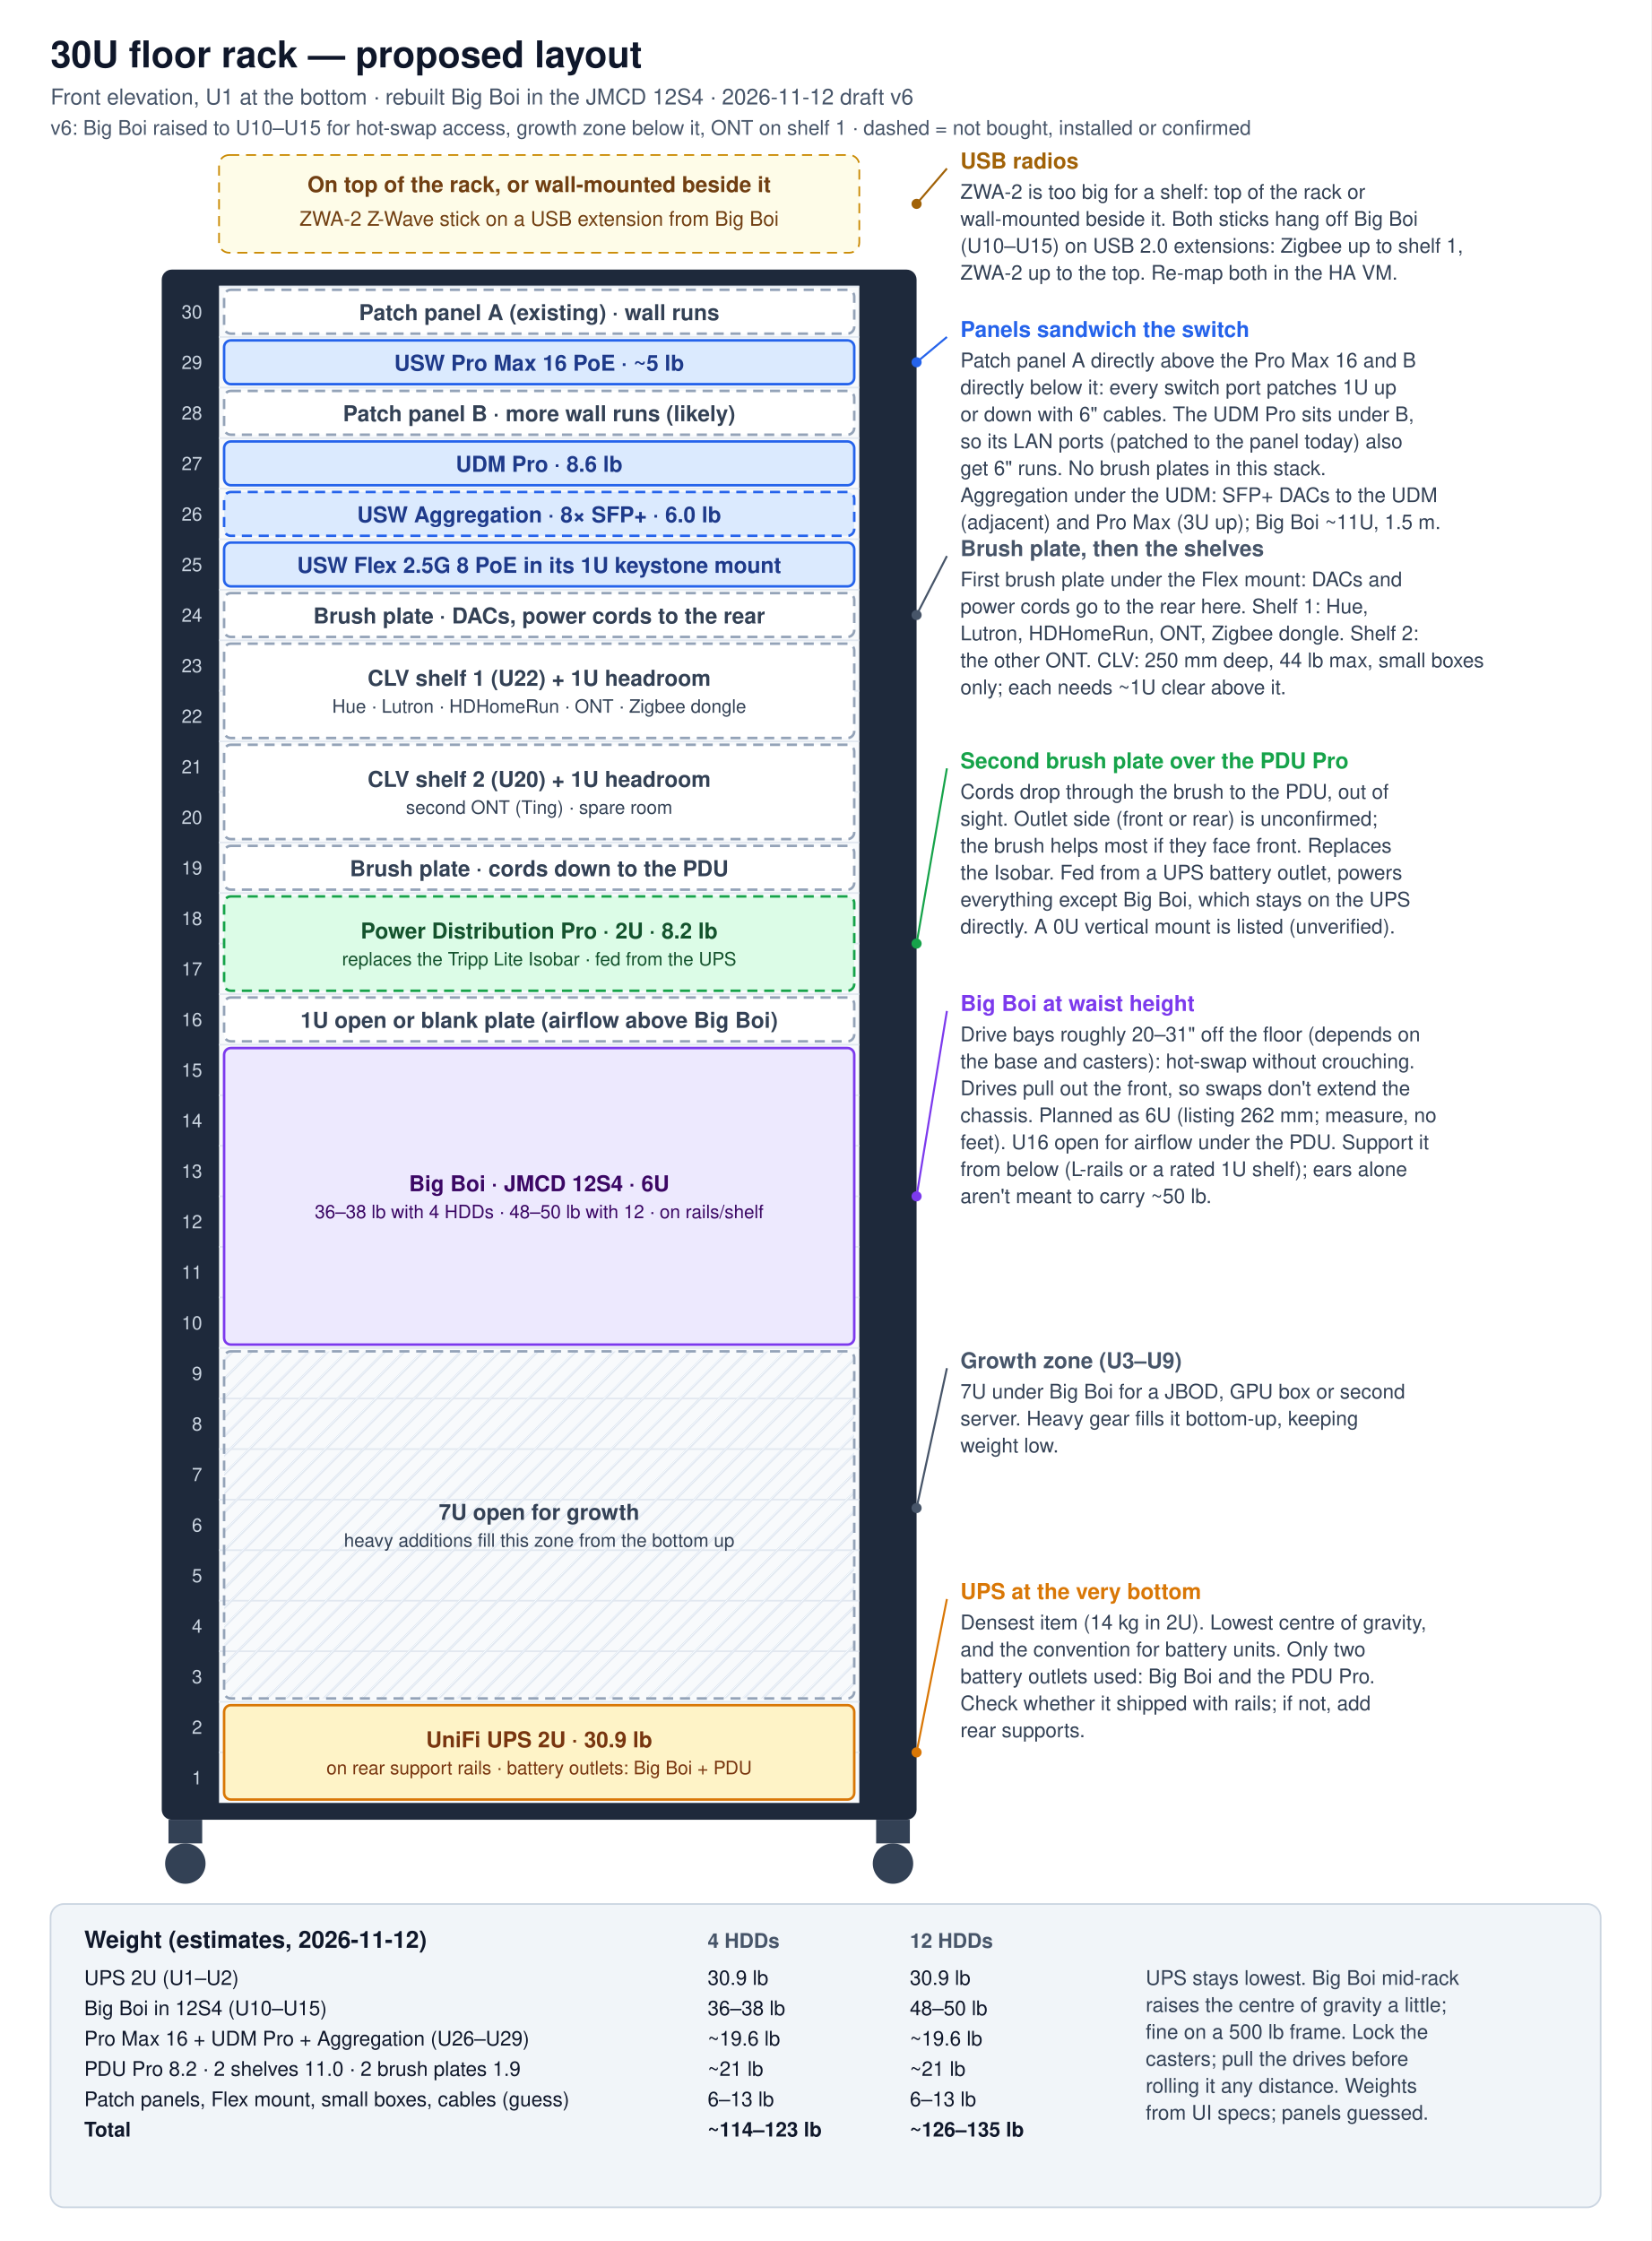
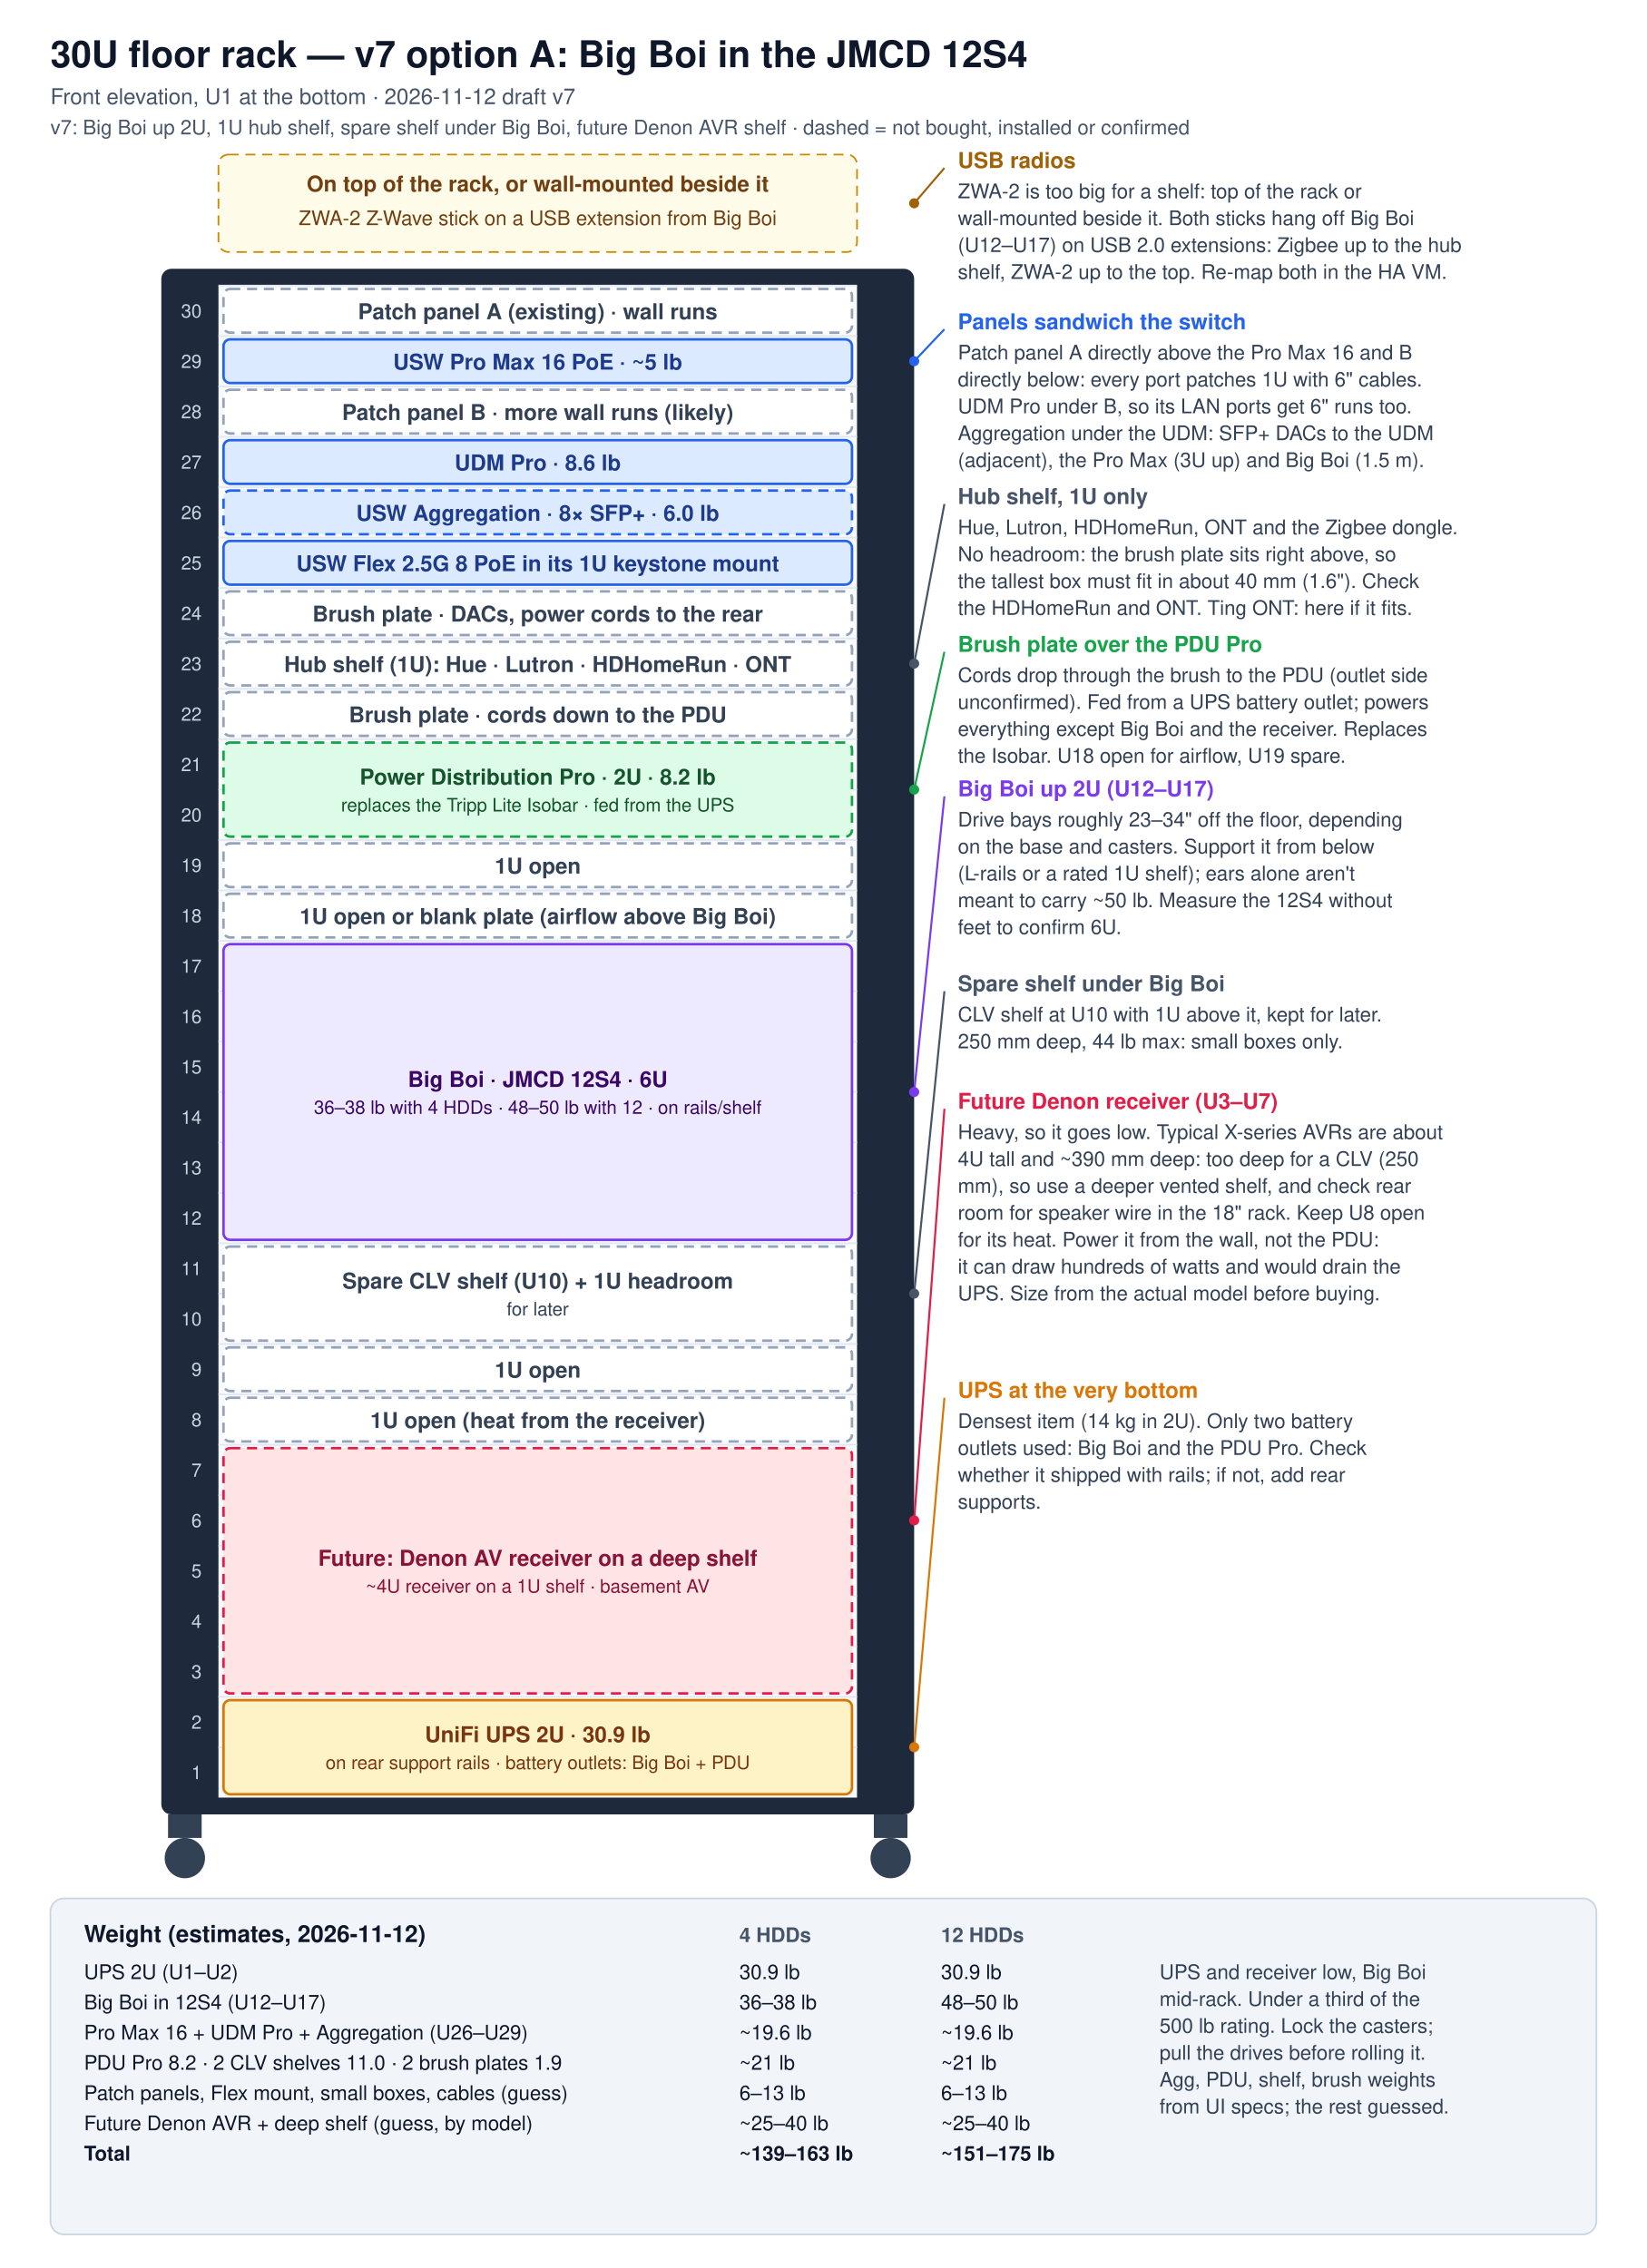
- <svg xmlns="http://www.w3.org/2000/svg" viewBox="0 0 980 1330" width="980" height="1330" font-family="-apple-system, system-ui, Segoe UI, Helvetica, Arial, sans-serif">
+ <svg xmlns="http://www.w3.org/2000/svg" viewBox="0 0 980 1350" width="980" height="1350" font-family="-apple-system, system-ui, Segoe UI, Helvetica, Arial, sans-serif">
  <defs>
    <pattern id="hatch" width="8" height="8" patternUnits="userSpaceOnUse" patternTransform="rotate(45)">
      <line x1="0" y1="0" x2="0" y2="8" stroke="#e2e8f0" stroke-width="3" />
    </pattern>
  </defs>
-   <rect width="980" height="1330" fill="#ffffff" />
-   <text x="30" y="40" font-size="22" font-weight="700" fill="#0f172a">30U floor rack — proposed layout</text>
-   <text x="30" y="62" font-size="13" fill="#475569">Front elevation, U1 at the bottom · rebuilt Big Boi in the JMCD 12S4 · 2026-11-12 draft v6</text>
-   <text x="30" y="80" font-size="12" fill="#475569">v6: Big Boi raised to U10–U15 for hot-swap access, growth zone below it, ONT on shelf 1 · dashed = not bought, installed or confirmed</text>
+   <rect width="980" height="1350" fill="#ffffff" />
+   <text x="30" y="40" font-size="22" font-weight="700" fill="#0f172a">30U floor rack — v7 option A: Big Boi in the JMCD 12S4</text>
+   <text x="30" y="62" font-size="13" fill="#475569">Front elevation, U1 at the bottom · 2026-11-12 draft v7</text>
+   <text x="30" y="80" font-size="12" fill="#475569">v7: Big Boi up 2U, 1U hub shelf, spare shelf under Big Boi, future Denon AVR shelf · dashed = not bought, installed or confirmed</text>
  <rect x="130" y="92" width="380" height="58" rx="6" fill="#fefce8" stroke="#ca8a04" stroke-dasharray="6 4" />
  <text x="320" y="114" font-size="13" font-weight="700" fill="#713f12" text-anchor="middle">On top of the rack, or wall-mounted beside it</text>
  <text x="320" y="134" font-size="12" fill="#713f12" text-anchor="middle">ZWA-2 Z-Wave stick on a USB extension from Big Boi</text>
  <rect x="96" y="160" width="448" height="920" rx="6" fill="#1e293b" />
  <rect x="130" y="170" width="380" height="900" fill="#f8fafc" />
  <text x="120" y="1059" font-size="11" fill="#cbd5e1" text-anchor="end">1</text>
  <line x1="130" y1="1040" x2="510" y2="1040" stroke="#e2e8f0" />
  <text x="120" y="1029" font-size="11" fill="#cbd5e1" text-anchor="end">2</text>
  <line x1="130" y1="1010" x2="510" y2="1010" stroke="#e2e8f0" />
  <text x="120" y="999" font-size="11" fill="#cbd5e1" text-anchor="end">3</text>
  <line x1="130" y1="980" x2="510" y2="980" stroke="#e2e8f0" />
  <text x="120" y="969" font-size="11" fill="#cbd5e1" text-anchor="end">4</text>
  <line x1="130" y1="950" x2="510" y2="950" stroke="#e2e8f0" />
  <text x="120" y="939" font-size="11" fill="#cbd5e1" text-anchor="end">5</text>
  <line x1="130" y1="920" x2="510" y2="920" stroke="#e2e8f0" />
  <text x="120" y="909" font-size="11" fill="#cbd5e1" text-anchor="end">6</text>
  <line x1="130" y1="890" x2="510" y2="890" stroke="#e2e8f0" />
  <text x="120" y="879" font-size="11" fill="#cbd5e1" text-anchor="end">7</text>
  <line x1="130" y1="860" x2="510" y2="860" stroke="#e2e8f0" />
  <text x="120" y="849" font-size="11" fill="#cbd5e1" text-anchor="end">8</text>
  <line x1="130" y1="830" x2="510" y2="830" stroke="#e2e8f0" />
  <text x="120" y="819" font-size="11" fill="#cbd5e1" text-anchor="end">9</text>
  <line x1="130" y1="800" x2="510" y2="800" stroke="#e2e8f0" />
  <text x="120" y="789" font-size="11" fill="#cbd5e1" text-anchor="end">10</text>
  <line x1="130" y1="770" x2="510" y2="770" stroke="#e2e8f0" />
  <text x="120" y="759" font-size="11" fill="#cbd5e1" text-anchor="end">11</text>
  <line x1="130" y1="740" x2="510" y2="740" stroke="#e2e8f0" />
  <text x="120" y="729" font-size="11" fill="#cbd5e1" text-anchor="end">12</text>
  <line x1="130" y1="710" x2="510" y2="710" stroke="#e2e8f0" />
  <text x="120" y="699" font-size="11" fill="#cbd5e1" text-anchor="end">13</text>
  <line x1="130" y1="680" x2="510" y2="680" stroke="#e2e8f0" />
  <text x="120" y="669" font-size="11" fill="#cbd5e1" text-anchor="end">14</text>
  <line x1="130" y1="650" x2="510" y2="650" stroke="#e2e8f0" />
  <text x="120" y="639" font-size="11" fill="#cbd5e1" text-anchor="end">15</text>
  <line x1="130" y1="620" x2="510" y2="620" stroke="#e2e8f0" />
  <text x="120" y="609" font-size="11" fill="#cbd5e1" text-anchor="end">16</text>
  <line x1="130" y1="590" x2="510" y2="590" stroke="#e2e8f0" />
  <text x="120" y="579" font-size="11" fill="#cbd5e1" text-anchor="end">17</text>
  <line x1="130" y1="560" x2="510" y2="560" stroke="#e2e8f0" />
  <text x="120" y="549" font-size="11" fill="#cbd5e1" text-anchor="end">18</text>
  <line x1="130" y1="530" x2="510" y2="530" stroke="#e2e8f0" />
  <text x="120" y="519" font-size="11" fill="#cbd5e1" text-anchor="end">19</text>
  <line x1="130" y1="500" x2="510" y2="500" stroke="#e2e8f0" />
  <text x="120" y="489" font-size="11" fill="#cbd5e1" text-anchor="end">20</text>
  <line x1="130" y1="470" x2="510" y2="470" stroke="#e2e8f0" />
  <text x="120" y="459" font-size="11" fill="#cbd5e1" text-anchor="end">21</text>
  <line x1="130" y1="440" x2="510" y2="440" stroke="#e2e8f0" />
  <text x="120" y="429" font-size="11" fill="#cbd5e1" text-anchor="end">22</text>
  <line x1="130" y1="410" x2="510" y2="410" stroke="#e2e8f0" />
  <text x="120" y="399" font-size="11" fill="#cbd5e1" text-anchor="end">23</text>
  <line x1="130" y1="380" x2="510" y2="380" stroke="#e2e8f0" />
  <text x="120" y="369" font-size="11" fill="#cbd5e1" text-anchor="end">24</text>
  <line x1="130" y1="350" x2="510" y2="350" stroke="#e2e8f0" />
  <text x="120" y="339" font-size="11" fill="#cbd5e1" text-anchor="end">25</text>
  <line x1="130" y1="320" x2="510" y2="320" stroke="#e2e8f0" />
  <text x="120" y="309" font-size="11" fill="#cbd5e1" text-anchor="end">26</text>
  <line x1="130" y1="290" x2="510" y2="290" stroke="#e2e8f0" />
  <text x="120" y="279" font-size="11" fill="#cbd5e1" text-anchor="end">27</text>
  <line x1="130" y1="260" x2="510" y2="260" stroke="#e2e8f0" />
  <text x="120" y="249" font-size="11" fill="#cbd5e1" text-anchor="end">28</text>
  <line x1="130" y1="230" x2="510" y2="230" stroke="#e2e8f0" />
  <text x="120" y="219" font-size="11" fill="#cbd5e1" text-anchor="end">29</text>
  <line x1="130" y1="200" x2="510" y2="200" stroke="#e2e8f0" />
  <text x="120" y="189" font-size="11" fill="#cbd5e1" text-anchor="end">30</text>
  <line x1="130" y1="170" x2="510" y2="170" stroke="#e2e8f0" />
  <rect x="100" y="1080" width="20" height="14" fill="#334155" />
  <circle cx="110" cy="1106" r="12" fill="#334155" />
  <rect x="520" y="1080" width="20" height="14" fill="#334155" />
  <circle cx="530" cy="1106" r="12" fill="#334155" />
  <rect x="133" y="172" width="374" height="26" rx="4" fill="#ffffff" stroke="#94a3b8" stroke-width="1.5" stroke-dasharray="6 4" />
  <text x="320" y="190" font-size="13" font-weight="700" fill="#334155" text-anchor="middle">Patch panel A (existing)  ·  wall runs</text>
  <rect x="133" y="202" width="374" height="26" rx="4" fill="#dbeafe" stroke="#2563eb" stroke-width="1.5" />
  <text x="320" y="220" font-size="13" font-weight="700" fill="#1e3a8a" text-anchor="middle">USW Pro Max 16 PoE  ·  ~5 lb</text>
  <rect x="133" y="232" width="374" height="26" rx="4" fill="#ffffff" stroke="#94a3b8" stroke-width="1.5" stroke-dasharray="6 4" />
  <text x="320" y="250" font-size="13" font-weight="700" fill="#334155" text-anchor="middle">Patch panel B  ·  more wall runs (likely)</text>
  <rect x="133" y="262" width="374" height="26" rx="4" fill="#dbeafe" stroke="#2563eb" stroke-width="1.5" />
  <text x="320" y="280" font-size="13" font-weight="700" fill="#1e3a8a" text-anchor="middle">UDM Pro  ·  8.6 lb</text>
  <rect x="133" y="292" width="374" height="26" rx="4" fill="#dbeafe" stroke="#2563eb" stroke-width="1.5" stroke-dasharray="6 4" />
  <text x="320" y="310" font-size="13" font-weight="700" fill="#1e3a8a" text-anchor="middle">USW Aggregation  ·  8× SFP+  ·  6.0 lb</text>
  <rect x="133" y="322" width="374" height="26" rx="4" fill="#dbeafe" stroke="#2563eb" stroke-width="1.5" />
  <text x="320" y="340" font-size="13" font-weight="700" fill="#1e3a8a" text-anchor="middle">USW Flex 2.5G 8 PoE in its 1U keystone mount</text>
  <rect x="133" y="352" width="374" height="26" rx="4" fill="#ffffff" stroke="#94a3b8" stroke-width="1.5" stroke-dasharray="6 4" />
  <text x="320" y="370" font-size="13" font-weight="700" fill="#334155" text-anchor="middle">Brush plate  ·  DACs, power cords to the rear</text>
-   <rect x="133" y="382" width="374" height="56" rx="4" fill="#ffffff" stroke="#94a3b8" stroke-width="1.5" stroke-dasharray="6 4" />
-   <text x="320" y="407" font-size="13" font-weight="700" fill="#334155" text-anchor="middle">CLV shelf 1 (U22) + 1U headroom</text>
-   <text x="320" y="423" font-size="11" fill="#334155" text-anchor="middle">Hue · Lutron · HDHomeRun · ONT · Zigbee dongle</text>
-   <rect x="133" y="442" width="374" height="56" rx="4" fill="#ffffff" stroke="#94a3b8" stroke-width="1.5" stroke-dasharray="6 4" />
-   <text x="320" y="467" font-size="13" font-weight="700" fill="#334155" text-anchor="middle">CLV shelf 2 (U20) + 1U headroom</text>
-   <text x="320" y="483" font-size="11" fill="#334155" text-anchor="middle">second ONT (Ting) · spare room</text>
+   <rect x="133" y="382" width="374" height="26" rx="4" fill="#ffffff" stroke="#94a3b8" stroke-width="1.5" stroke-dasharray="6 4" />
+   <text x="320" y="400" font-size="13" font-weight="700" fill="#334155" text-anchor="middle">Hub shelf (1U): Hue · Lutron · HDHomeRun · ONT</text>
+   <rect x="133" y="412" width="374" height="26" rx="4" fill="#ffffff" stroke="#94a3b8" stroke-width="1.5" stroke-dasharray="6 4" />
+   <text x="320" y="430" font-size="13" font-weight="700" fill="#334155" text-anchor="middle">Brush plate  ·  cords down to the PDU</text>
+   <rect x="133" y="442" width="374" height="56" rx="4" fill="#dcfce7" stroke="#16a34a" stroke-width="1.5" stroke-dasharray="6 4" />
+   <text x="320" y="467" font-size="13" font-weight="700" fill="#14532d" text-anchor="middle">Power Distribution Pro  ·  2U  ·  8.2 lb</text>
+   <text x="320" y="483" font-size="11" fill="#14532d" text-anchor="middle">replaces the Tripp Lite Isobar · fed from the UPS</text>
  <rect x="133" y="502" width="374" height="26" rx="4" fill="#ffffff" stroke="#94a3b8" stroke-width="1.5" stroke-dasharray="6 4" />
-   <text x="320" y="520" font-size="13" font-weight="700" fill="#334155" text-anchor="middle">Brush plate  ·  cords down to the PDU</text>
-   <rect x="133" y="532" width="374" height="56" rx="4" fill="#dcfce7" stroke="#16a34a" stroke-width="1.5" stroke-dasharray="6 4" />
-   <text x="320" y="557" font-size="13" font-weight="700" fill="#14532d" text-anchor="middle">Power Distribution Pro  ·  2U  ·  8.2 lb</text>
-   <text x="320" y="573" font-size="11" fill="#14532d" text-anchor="middle">replaces the Tripp Lite Isobar · fed from the UPS</text>
-   <rect x="133" y="592" width="374" height="26" rx="4" fill="#ffffff" stroke="#94a3b8" stroke-width="1.5" stroke-dasharray="6 4" />
-   <text x="320" y="610" font-size="13" font-weight="700" fill="#334155" text-anchor="middle">1U open or blank plate (airflow above Big Boi)</text>
-   <rect x="133" y="622" width="374" height="176" rx="4" fill="#ede9fe" stroke="#7c3aed" stroke-width="1.5" />
-   <text x="320" y="707" font-size="13" font-weight="700" fill="#3b0764" text-anchor="middle">Big Boi · JMCD 12S4 · 6U</text>
-   <text x="320" y="723" font-size="11" fill="#3b0764" text-anchor="middle">36–38 lb with 4 HDDs · 48–50 lb with 12 · on rails/shelf</text>
-   <rect x="133" y="802" width="374" height="206" rx="4" fill="url(#hatch)" stroke="#94a3b8" stroke-width="1.5" stroke-dasharray="6 4" />
-   <text x="320" y="902" font-size="13" font-weight="700" fill="#334155" text-anchor="middle">7U open for growth</text>
-   <text x="320" y="918" font-size="11" fill="#334155" text-anchor="middle">heavy additions fill this zone from the bottom up</text>
+   <text x="320" y="520" font-size="13" font-weight="700" fill="#334155" text-anchor="middle">1U open</text>
+   <rect x="133" y="532" width="374" height="26" rx="4" fill="#ffffff" stroke="#94a3b8" stroke-width="1.5" stroke-dasharray="6 4" />
+   <text x="320" y="550" font-size="13" font-weight="700" fill="#334155" text-anchor="middle">1U open or blank plate (airflow above Big Boi)</text>
+   <rect x="133" y="562" width="374" height="176" rx="4" fill="#ede9fe" stroke="#7c3aed" stroke-width="1.5" />
+   <text x="320" y="647" font-size="13" font-weight="700" fill="#3b0764" text-anchor="middle">Big Boi · JMCD 12S4 · 6U</text>
+   <text x="320" y="663" font-size="11" fill="#3b0764" text-anchor="middle">36–38 lb with 4 HDDs · 48–50 lb with 12 · on rails/shelf</text>
+   <rect x="133" y="742" width="374" height="56" rx="4" fill="#ffffff" stroke="#94a3b8" stroke-width="1.5" stroke-dasharray="6 4" />
+   <text x="320" y="767" font-size="13" font-weight="700" fill="#334155" text-anchor="middle">Spare CLV shelf (U10) + 1U headroom</text>
+   <text x="320" y="783" font-size="11" fill="#334155" text-anchor="middle">for later</text>
+   <rect x="133" y="802" width="374" height="26" rx="4" fill="#ffffff" stroke="#94a3b8" stroke-width="1.5" stroke-dasharray="6 4" />
+   <text x="320" y="820" font-size="13" font-weight="700" fill="#334155" text-anchor="middle">1U open</text>
+   <rect x="133" y="832" width="374" height="26" rx="4" fill="#ffffff" stroke="#94a3b8" stroke-width="1.5" stroke-dasharray="6 4" />
+   <text x="320" y="850" font-size="13" font-weight="700" fill="#334155" text-anchor="middle">1U open (heat from the receiver)</text>
+   <rect x="133" y="862" width="374" height="146" rx="4" fill="#ffe4e6" stroke="#e11d48" stroke-width="1.5" stroke-dasharray="6 4" />
+   <text x="320" y="932" font-size="13" font-weight="700" fill="#881337" text-anchor="middle">Future: Denon AV receiver on a deep shelf</text>
+   <text x="320" y="948" font-size="11" fill="#881337" text-anchor="middle">~4U receiver on a 1U shelf · basement AV</text>
  <rect x="133" y="1012" width="374" height="56" rx="4" fill="#fef3c7" stroke="#d97706" stroke-width="1.5" />
  <text x="320" y="1037" font-size="13" font-weight="700" fill="#78350f" text-anchor="middle">UniFi UPS 2U  ·  30.9 lb</text>
  <text x="320" y="1053" font-size="11" fill="#78350f" text-anchor="middle">on rear support rails · battery outlets: Big Boi + PDU</text>
  <line x1="544" y1="121" x2="562" y2="100" stroke="#a16207" stroke-width="1.2" />
  <circle cx="544" cy="121" r="3" fill="#a16207" />
  <text x="570" y="100" font-size="13" font-weight="700" fill="#a16207">USB radios</text>
  <text x="570" y="118" font-size="12" fill="#334155">ZWA-2 is too big for a shelf: top of the rack or</text>
  <text x="570" y="134" font-size="12" fill="#334155">wall-mounted beside it. Both sticks hang off Big Boi</text>
-   <text x="570" y="150" font-size="12" fill="#334155">(U10–U15) on USB 2.0 extensions: Zigbee up to shelf 1,</text>
-   <text x="570" y="166" font-size="12" fill="#334155">ZWA-2 up to the top. Re-map both in the HA VM.</text>
-   <line x1="544" y1="215" x2="562" y2="200" stroke="#2563eb" stroke-width="1.2" />
+   <text x="570" y="150" font-size="12" fill="#334155">(U12–U17) on USB 2.0 extensions: Zigbee up to the hub</text>
+   <text x="570" y="166" font-size="12" fill="#334155">shelf, ZWA-2 up to the top. Re-map both in the HA VM.</text>
+   <line x1="544" y1="215" x2="562" y2="196" stroke="#2563eb" stroke-width="1.2" />
  <circle cx="544" cy="215" r="3" fill="#2563eb" />
-   <text x="570" y="200" font-size="13" font-weight="700" fill="#2563eb">Panels sandwich the switch</text>
-   <text x="570" y="218" font-size="12" fill="#334155">Patch panel A directly above the Pro Max 16 and B</text>
-   <text x="570" y="234" font-size="12" fill="#334155">directly below it: every switch port patches 1U up</text>
-   <text x="570" y="250" font-size="12" fill="#334155">or down with 6" cables. The UDM Pro sits under B,</text>
-   <text x="570" y="266" font-size="12" fill="#334155">so its LAN ports (patched to the panel today) also</text>
-   <text x="570" y="282" font-size="12" fill="#334155">get 6" runs. No brush plates in this stack.</text>
-   <text x="570" y="298" font-size="12" fill="#334155">Aggregation under the UDM: SFP+ DACs to the UDM</text>
-   <text x="570" y="314" font-size="12" fill="#334155">(adjacent) and Pro Max (3U up); Big Boi ~11U, 1.5 m.</text>
-   <line x1="544" y1="365" x2="562" y2="330" stroke="#475569" stroke-width="1.2" />
-   <circle cx="544" cy="365" r="3" fill="#475569" />
-   <text x="570" y="330" font-size="13" font-weight="700" fill="#475569">Brush plate, then the shelves</text>
-   <text x="570" y="348" font-size="12" fill="#334155">First brush plate under the Flex mount: DACs and</text>
-   <text x="570" y="364" font-size="12" fill="#334155">power cords go to the rear here. Shelf 1: Hue,</text>
-   <text x="570" y="380" font-size="12" fill="#334155">Lutron, HDHomeRun, ONT, Zigbee dongle. Shelf 2:</text>
-   <text x="570" y="396" font-size="12" fill="#334155">the other ONT. CLV: 250 mm deep, 44 lb max, small boxes</text>
-   <text x="570" y="412" font-size="12" fill="#334155">only; each needs ~1U clear above it.</text>
-   <line x1="544" y1="560" x2="562" y2="456" stroke="#16a34a" stroke-width="1.2" />
-   <circle cx="544" cy="560" r="3" fill="#16a34a" />
-   <text x="570" y="456" font-size="13" font-weight="700" fill="#16a34a">Second brush plate over the PDU Pro</text>
-   <text x="570" y="474" font-size="12" fill="#334155">Cords drop through the brush to the PDU, out of</text>
-   <text x="570" y="490" font-size="12" fill="#334155">sight. Outlet side (front or rear) is unconfirmed;</text>
-   <text x="570" y="506" font-size="12" fill="#334155">the brush helps most if they face front. Replaces</text>
-   <text x="570" y="522" font-size="12" fill="#334155">the Isobar. Fed from a UPS battery outlet, powers</text>
-   <text x="570" y="538" font-size="12" fill="#334155">everything except Big Boi, which stays on the UPS</text>
-   <text x="570" y="554" font-size="12" fill="#334155">directly. A 0U vertical mount is listed (unverified).</text>
-   <line x1="544" y1="710" x2="562" y2="600" stroke="#7c3aed" stroke-width="1.2" />
-   <circle cx="544" cy="710" r="3" fill="#7c3aed" />
-   <text x="570" y="600" font-size="13" font-weight="700" fill="#7c3aed">Big Boi at waist height</text>
-   <text x="570" y="618" font-size="12" fill="#334155">Drive bays roughly 20–31" off the floor (depends on</text>
-   <text x="570" y="634" font-size="12" fill="#334155">the base and casters): hot-swap without crouching.</text>
-   <text x="570" y="650" font-size="12" fill="#334155">Drives pull out the front, so swaps don't extend the</text>
-   <text x="570" y="666" font-size="12" fill="#334155">chassis. Planned as 6U (listing 262 mm; measure, no</text>
-   <text x="570" y="682" font-size="12" fill="#334155">feet). U16 open for airflow under the PDU. Support it</text>
-   <text x="570" y="698" font-size="12" fill="#334155">from below (L-rails or a rated 1U shelf); ears alone</text>
-   <text x="570" y="714" font-size="12" fill="#334155">aren't meant to carry ~50 lb.</text>
-   <line x1="544" y1="895" x2="562" y2="812" stroke="#475569" stroke-width="1.2" />
-   <circle cx="544" cy="895" r="3" fill="#475569" />
-   <text x="570" y="812" font-size="13" font-weight="700" fill="#475569">Growth zone (U3–U9)</text>
-   <text x="570" y="830" font-size="12" fill="#334155">7U under Big Boi for a JBOD, GPU box or second</text>
-   <text x="570" y="846" font-size="12" fill="#334155">server. Heavy gear fills it bottom-up, keeping</text>
-   <text x="570" y="862" font-size="12" fill="#334155">weight low.</text>
-   <line x1="544" y1="1040" x2="562" y2="949" stroke="#d97706" stroke-width="1.2" />
+   <text x="570" y="196" font-size="13" font-weight="700" fill="#2563eb">Panels sandwich the switch</text>
+   <text x="570" y="214" font-size="12" fill="#334155">Patch panel A directly above the Pro Max 16 and B</text>
+   <text x="570" y="230" font-size="12" fill="#334155">directly below: every port patches 1U with 6" cables.</text>
+   <text x="570" y="246" font-size="12" fill="#334155">UDM Pro under B, so its LAN ports get 6" runs too.</text>
+   <text x="570" y="262" font-size="12" fill="#334155">Aggregation under the UDM: SFP+ DACs to the UDM</text>
+   <text x="570" y="278" font-size="12" fill="#334155">(adjacent), the Pro Max (3U up) and Big Boi (1.5 m).</text>
+   <line x1="544" y1="395" x2="562" y2="300" stroke="#475569" stroke-width="1.2" />
+   <circle cx="544" cy="395" r="3" fill="#475569" />
+   <text x="570" y="300" font-size="13" font-weight="700" fill="#475569">Hub shelf, 1U only</text>
+   <text x="570" y="318" font-size="12" fill="#334155">Hue, Lutron, HDHomeRun, ONT and the Zigbee dongle.</text>
+   <text x="570" y="334" font-size="12" fill="#334155">No headroom: the brush plate sits right above, so</text>
+   <text x="570" y="350" font-size="12" fill="#334155">the tallest box must fit in about 40 mm (1.6"). Check</text>
+   <text x="570" y="366" font-size="12" fill="#334155">the HDHomeRun and ONT. Ting ONT: here if it fits.</text>
+   <line x1="544" y1="470" x2="562" y2="388" stroke="#16a34a" stroke-width="1.2" />
+   <circle cx="544" cy="470" r="3" fill="#16a34a" />
+   <text x="570" y="388" font-size="13" font-weight="700" fill="#16a34a">Brush plate over the PDU Pro</text>
+   <text x="570" y="406" font-size="12" fill="#334155">Cords drop through the brush to the PDU (outlet side</text>
+   <text x="570" y="422" font-size="12" fill="#334155">unconfirmed). Fed from a UPS battery outlet; powers</text>
+   <text x="570" y="438" font-size="12" fill="#334155">everything except Big Boi and the receiver. Replaces</text>
+   <text x="570" y="454" font-size="12" fill="#334155">the Isobar. U18 open for airflow, U19 spare.</text>
+   <line x1="544" y1="650" x2="562" y2="474" stroke="#7c3aed" stroke-width="1.2" />
+   <circle cx="544" cy="650" r="3" fill="#7c3aed" />
+   <text x="570" y="474" font-size="13" font-weight="700" fill="#7c3aed">Big Boi up 2U (U12–U17)</text>
+   <text x="570" y="492" font-size="12" fill="#334155">Drive bays roughly 23–34" off the floor, depending</text>
+   <text x="570" y="508" font-size="12" fill="#334155">on the base and casters. Support it from below</text>
+   <text x="570" y="524" font-size="12" fill="#334155">(L-rails or a rated 1U shelf); ears alone aren't</text>
+   <text x="570" y="540" font-size="12" fill="#334155">meant to carry ~50 lb. Measure the 12S4 without</text>
+   <text x="570" y="556" font-size="12" fill="#334155">feet to confirm 6U.</text>
+   <line x1="544" y1="770" x2="562" y2="590" stroke="#475569" stroke-width="1.2" />
+   <circle cx="544" cy="770" r="3" fill="#475569" />
+   <text x="570" y="590" font-size="13" font-weight="700" fill="#475569">Spare shelf under Big Boi</text>
+   <text x="570" y="608" font-size="12" fill="#334155">CLV shelf at U10 with 1U above it, kept for later.</text>
+   <text x="570" y="624" font-size="12" fill="#334155">250 mm deep, 44 lb max: small boxes only.</text>
+   <line x1="544" y1="905" x2="562" y2="660" stroke="#e11d48" stroke-width="1.2" />
+   <circle cx="544" cy="905" r="3" fill="#e11d48" />
+   <text x="570" y="660" font-size="13" font-weight="700" fill="#e11d48">Future Denon receiver (U3–U7)</text>
+   <text x="570" y="678" font-size="12" fill="#334155">Heavy, so it goes low. Typical X-series AVRs are about</text>
+   <text x="570" y="694" font-size="12" fill="#334155">4U tall and ~390 mm deep: too deep for a CLV (250</text>
+   <text x="570" y="710" font-size="12" fill="#334155">mm), so use a deeper vented shelf, and check rear</text>
+   <text x="570" y="726" font-size="12" fill="#334155">room for speaker wire in the 18" rack. Keep U8 open</text>
+   <text x="570" y="742" font-size="12" fill="#334155">for its heat. Power it from the wall, not the PDU:</text>
+   <text x="570" y="758" font-size="12" fill="#334155">it can draw hundreds of watts and would drain the</text>
+   <text x="570" y="774" font-size="12" fill="#334155">UPS. Size from the actual model before buying.</text>
+   <line x1="544" y1="1040" x2="562" y2="832" stroke="#d97706" stroke-width="1.2" />
  <circle cx="544" cy="1040" r="3" fill="#d97706" />
-   <text x="570" y="949" font-size="13" font-weight="700" fill="#d97706">UPS at the very bottom</text>
-   <text x="570" y="967" font-size="12" fill="#334155">Densest item (14 kg in 2U). Lowest centre of gravity,</text>
-   <text x="570" y="983" font-size="12" fill="#334155">and the convention for battery units. Only two</text>
-   <text x="570" y="999" font-size="12" fill="#334155">battery outlets used: Big Boi and the PDU Pro.</text>
-   <text x="570" y="1015" font-size="12" fill="#334155">Check whether it shipped with rails; if not, add</text>
-   <text x="570" y="1031" font-size="12" fill="#334155">rear supports.</text>
-   <rect x="30" y="1130" width="920" height="180" rx="8" fill="#f1f5f9" stroke="#cbd5e1" />
+   <text x="570" y="832" font-size="13" font-weight="700" fill="#d97706">UPS at the very bottom</text>
+   <text x="570" y="850" font-size="12" fill="#334155">Densest item (14 kg in 2U). Only two battery</text>
+   <text x="570" y="866" font-size="12" fill="#334155">outlets used: Big Boi and the PDU Pro. Check</text>
+   <text x="570" y="882" font-size="12" fill="#334155">whether it shipped with rails; if not, add rear</text>
+   <text x="570" y="898" font-size="12" fill="#334155">supports.</text>
+   <rect x="30" y="1130" width="920" height="200" rx="8" fill="#f1f5f9" stroke="#cbd5e1" />
  <text x="50" y="1156" font-size="14" font-weight="700" fill="#0f172a">Weight (estimates, 2026-11-12)</text>
-   <text x="420" y="1156" font-size="12" font-weight="700" fill="#475569">4 HDDs</text>
-   <text x="540" y="1156" font-size="12" font-weight="700" fill="#475569">12 HDDs</text>
+   <text x="440" y="1156" font-size="12" font-weight="700" fill="#475569">4 HDDs</text>
+   <text x="560" y="1156" font-size="12" font-weight="700" fill="#475569">12 HDDs</text>
  <text x="50" y="1178" font-size="12" font-weight="400" fill="#0f172a">UPS 2U (U1–U2)</text>
-   <text x="420" y="1178" font-size="12" font-weight="400" fill="#0f172a">30.9 lb</text>
-   <text x="540" y="1178" font-size="12" font-weight="400" fill="#0f172a">30.9 lb</text>
-   <text x="50" y="1196" font-size="12" font-weight="400" fill="#0f172a">Big Boi in 12S4 (U10–U15)</text>
-   <text x="420" y="1196" font-size="12" font-weight="400" fill="#0f172a">36–38 lb</text>
-   <text x="540" y="1196" font-size="12" font-weight="400" fill="#0f172a">48–50 lb</text>
+   <text x="440" y="1178" font-size="12" font-weight="400" fill="#0f172a">30.9 lb</text>
+   <text x="560" y="1178" font-size="12" font-weight="400" fill="#0f172a">30.9 lb</text>
+   <text x="50" y="1196" font-size="12" font-weight="400" fill="#0f172a">Big Boi in 12S4 (U12–U17)</text>
+   <text x="440" y="1196" font-size="12" font-weight="400" fill="#0f172a">36–38 lb</text>
+   <text x="560" y="1196" font-size="12" font-weight="400" fill="#0f172a">48–50 lb</text>
  <text x="50" y="1214" font-size="12" font-weight="400" fill="#0f172a">Pro Max 16 + UDM Pro + Aggregation (U26–U29)</text>
-   <text x="420" y="1214" font-size="12" font-weight="400" fill="#0f172a">~19.6 lb</text>
-   <text x="540" y="1214" font-size="12" font-weight="400" fill="#0f172a">~19.6 lb</text>
-   <text x="50" y="1232" font-size="12" font-weight="400" fill="#0f172a">PDU Pro 8.2 · 2 shelves 11.0 · 2 brush plates 1.9</text>
-   <text x="420" y="1232" font-size="12" font-weight="400" fill="#0f172a">~21 lb</text>
-   <text x="540" y="1232" font-size="12" font-weight="400" fill="#0f172a">~21 lb</text>
+   <text x="440" y="1214" font-size="12" font-weight="400" fill="#0f172a">~19.6 lb</text>
+   <text x="560" y="1214" font-size="12" font-weight="400" fill="#0f172a">~19.6 lb</text>
+   <text x="50" y="1232" font-size="12" font-weight="400" fill="#0f172a">PDU Pro 8.2 · 2 CLV shelves 11.0 · 2 brush plates 1.9</text>
+   <text x="440" y="1232" font-size="12" font-weight="400" fill="#0f172a">~21 lb</text>
+   <text x="560" y="1232" font-size="12" font-weight="400" fill="#0f172a">~21 lb</text>
  <text x="50" y="1250" font-size="12" font-weight="400" fill="#0f172a">Patch panels, Flex mount, small boxes, cables (guess)</text>
-   <text x="420" y="1250" font-size="12" font-weight="400" fill="#0f172a">6–13 lb</text>
-   <text x="540" y="1250" font-size="12" font-weight="400" fill="#0f172a">6–13 lb</text>
-   <text x="50" y="1268" font-size="12" font-weight="700" fill="#0f172a">Total</text>
-   <text x="420" y="1268" font-size="12" font-weight="700" fill="#0f172a">~114–123 lb</text>
-   <text x="540" y="1268" font-size="12" font-weight="700" fill="#0f172a">~126–135 lb</text>
-   <text x="680" y="1178" font-size="12" fill="#334155">UPS stays lowest. Big Boi mid-rack</text>
-   <text x="680" y="1194" font-size="12" fill="#334155">raises the centre of gravity a little;</text>
-   <text x="680" y="1210" font-size="12" fill="#334155">fine on a 500 lb frame. Lock the</text>
-   <text x="680" y="1226" font-size="12" fill="#334155">casters; pull the drives before</text>
-   <text x="680" y="1242" font-size="12" fill="#334155">rolling it any distance. Weights</text>
-   <text x="680" y="1258" font-size="12" fill="#334155">from UI specs; panels guessed.</text>
+   <text x="440" y="1250" font-size="12" font-weight="400" fill="#0f172a">6–13 lb</text>
+   <text x="560" y="1250" font-size="12" font-weight="400" fill="#0f172a">6–13 lb</text>
+   <text x="50" y="1268" font-size="12" font-weight="400" fill="#0f172a">Future Denon AVR + deep shelf (guess, by model)</text>
+   <text x="440" y="1268" font-size="12" font-weight="400" fill="#0f172a">~25–40 lb</text>
+   <text x="560" y="1268" font-size="12" font-weight="400" fill="#0f172a">~25–40 lb</text>
+   <text x="50" y="1286" font-size="12" font-weight="700" fill="#0f172a">Total</text>
+   <text x="440" y="1286" font-size="12" font-weight="700" fill="#0f172a">~139–163 lb</text>
+   <text x="560" y="1286" font-size="12" font-weight="700" fill="#0f172a">~151–175 lb</text>
+   <text x="690" y="1178" font-size="12" fill="#334155">UPS and receiver low, Big Boi</text>
+   <text x="690" y="1194" font-size="12" fill="#334155">mid-rack. Under a third of the</text>
+   <text x="690" y="1210" font-size="12" fill="#334155">500 lb rating. Lock the casters;</text>
+   <text x="690" y="1226" font-size="12" fill="#334155">pull the drives before rolling it.</text>
+   <text x="690" y="1242" font-size="12" fill="#334155">Agg, PDU, shelf, brush weights</text>
+   <text x="690" y="1258" font-size="12" fill="#334155">from UI specs; the rest guessed.</text>
</svg>
